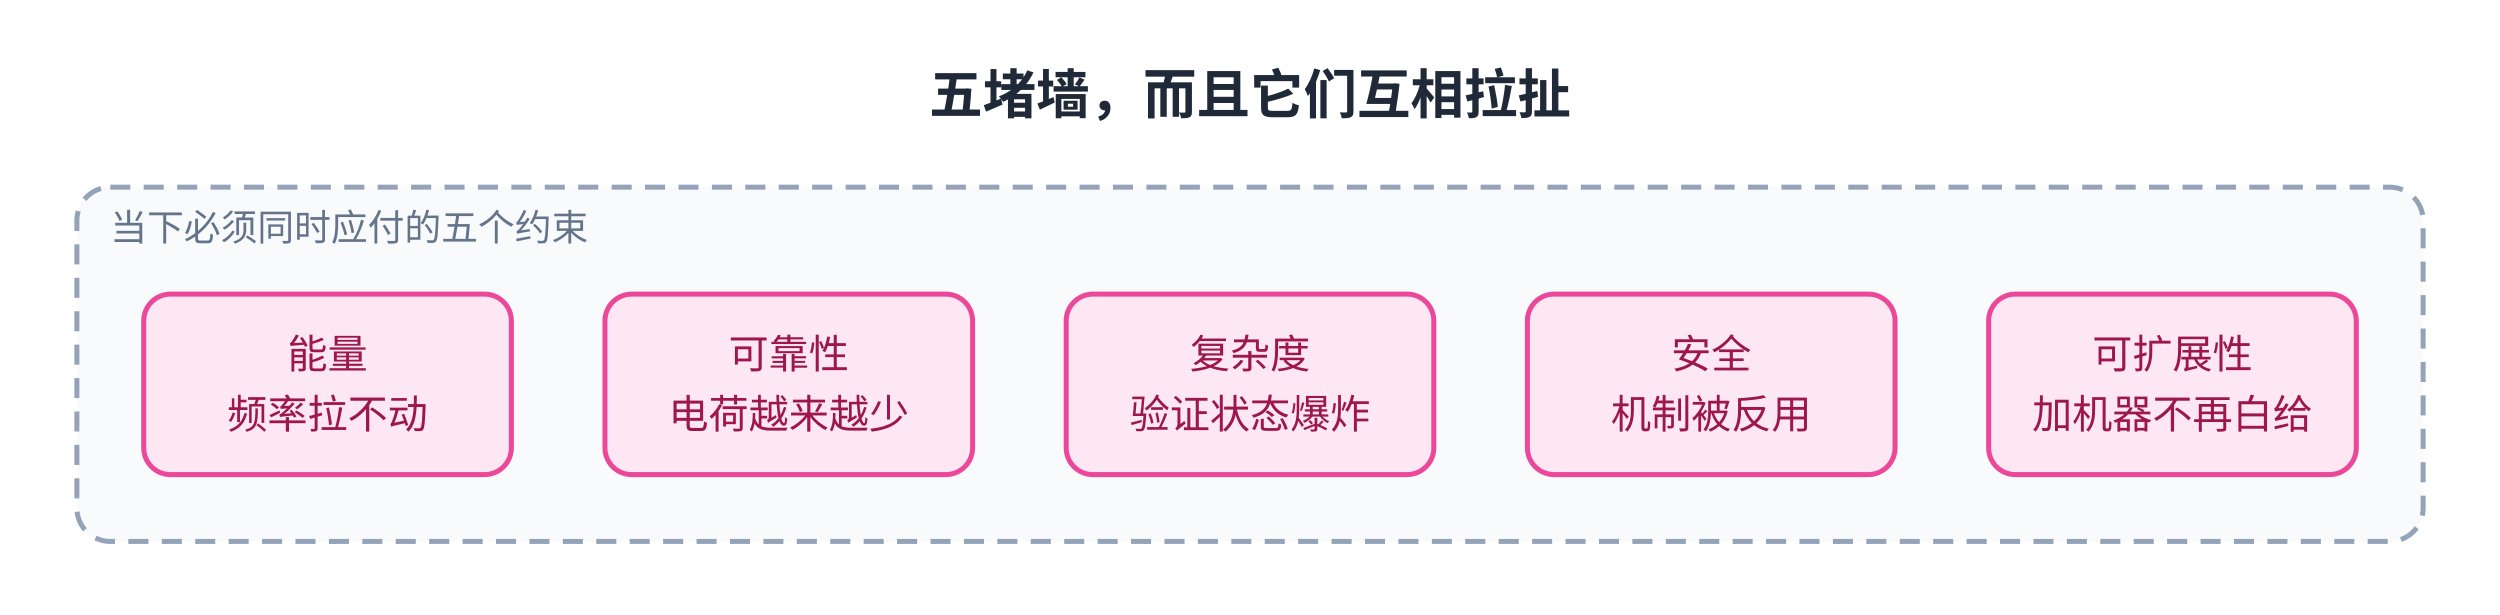
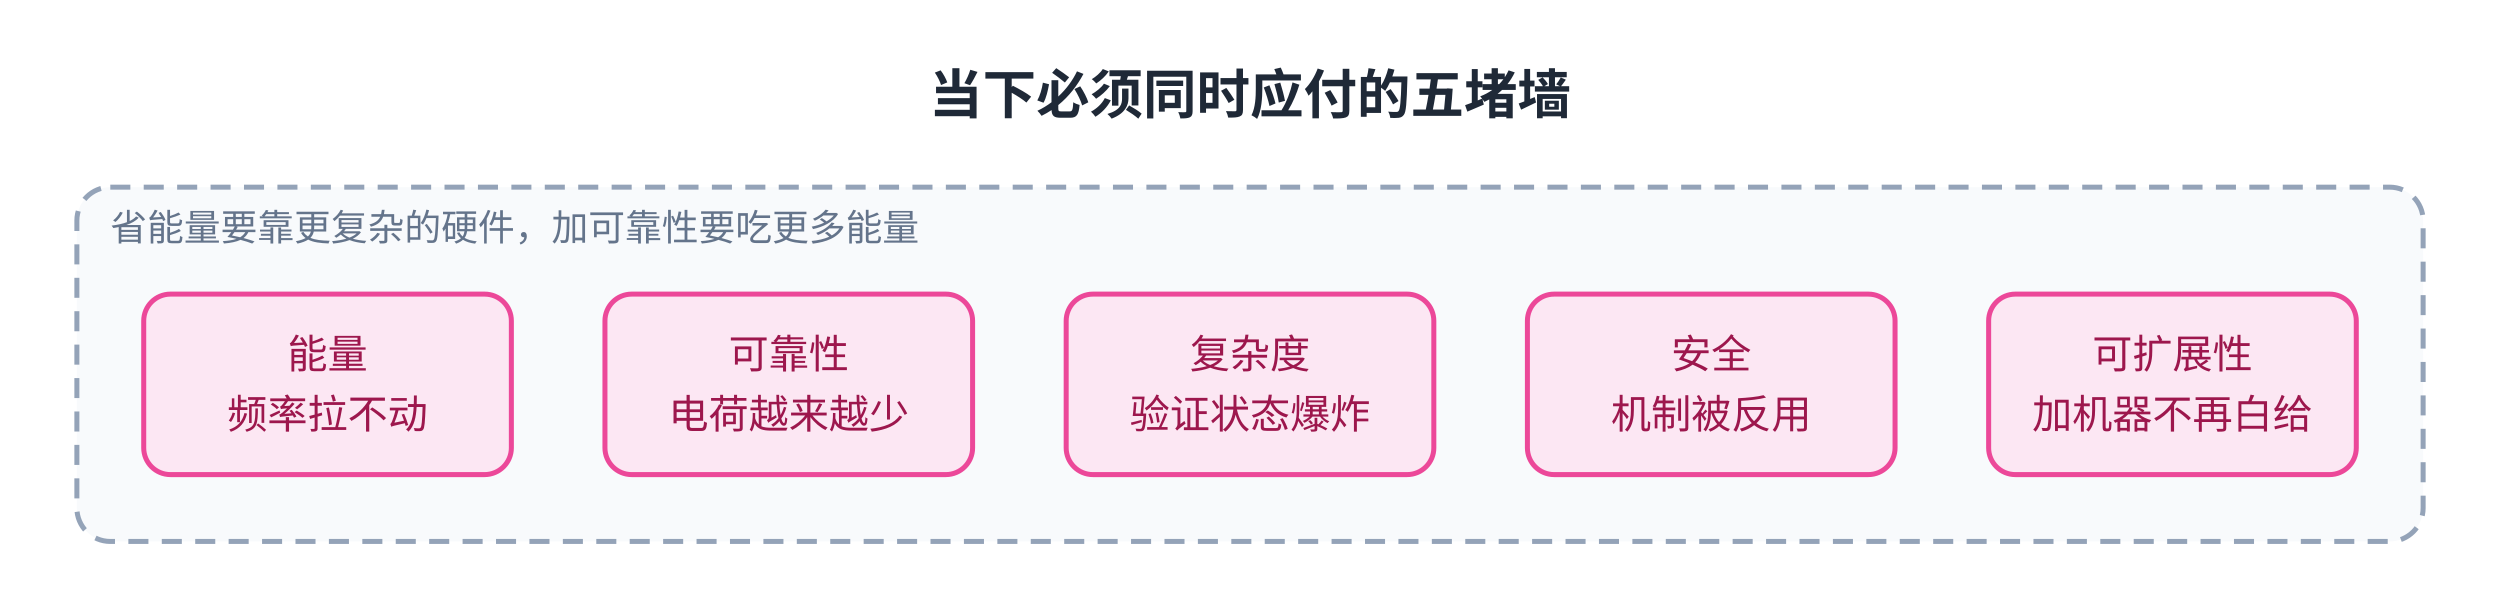
<svg xmlns="http://www.w3.org/2000/svg" viewBox="0 0 748 184" width="748" height="184" role="img" aria-labelledby="fig-l1-6-title fig-l1-6-desc">
  <defs>
    <style>
      text { font-family: 'PingFang SC', 'Microsoft YaHei', 'Noto Sans CJK SC', system-ui, sans-serif; }
    </style>
  </defs>
  <rect x="0" y="0" width="748" height="184" fill="#ffffff" />
-   <text x="374" y="34" font-size="16" font-weight="600" fill="#1f2937" text-anchor="middle">五堵墙，而且它们互相拉扯</text>
+   <text x="374" y="34" font-size="16" font-weight="600" fill="#1f2937" text-anchor="middle">当下必须同时应付的五堵墙</text>
  <rect x="23" y="56" width="702" height="106" rx="10" fill="#f8fafc" stroke="#94a3b8" stroke-width="1.5" stroke-dasharray="6,4" />
-   <text x="33" y="72" font-size="11" fill="#64748b" text-anchor="start">当下必须同时应付的五个约束</text>
+   <text x="33" y="72" font-size="11" fill="#64748b" text-anchor="start">省能量要靠更复杂的硬件，加可靠性要吃更多能量</text>
  <rect x="43" y="88" width="110" height="54" rx="8" fill="#fce7f3" stroke="#ec4899" stroke-width="1.5" />
  <text x="98" y="110.2" font-size="12" fill="#9d174d" text-anchor="middle">能量</text>
  <text x="98" y="128.2" font-size="12" fill="#9d174d" text-anchor="middle">频率拉不动</text>
  <rect x="181" y="88" width="110" height="54" rx="8" fill="#fce7f3" stroke="#ec4899" stroke-width="1.5" />
  <text x="236" y="110.2" font-size="12" fill="#9d174d" text-anchor="middle">可靠性</text>
  <text x="236" y="128.2" font-size="12" fill="#9d174d" text-anchor="middle">电荷越来越少</text>
  <rect x="319" y="88" width="110" height="54" rx="8" fill="#fce7f3" stroke="#ec4899" stroke-width="1.5" />
  <text x="374" y="110.2" font-size="12" fill="#9d174d" text-anchor="middle">复杂度</text>
  <text x="374" y="128.2" font-size="12" fill="#9d174d" text-anchor="middle">验证状态爆炸</text>
  <rect x="457" y="88" width="110" height="54" rx="8" fill="#fce7f3" stroke="#ec4899" stroke-width="1.5" />
  <text x="512" y="110.2" font-size="12" fill="#9d174d" text-anchor="middle">安全</text>
  <text x="512" y="128.2" font-size="12" fill="#9d174d" text-anchor="middle">机制被反用</text>
  <rect x="595" y="88" width="110" height="54" rx="8" fill="#fce7f3" stroke="#ec4899" stroke-width="1.5" />
  <text x="650" y="110.2" font-size="12" fill="#9d174d" text-anchor="middle">可扩展性</text>
  <text x="650" y="128.2" font-size="12" fill="#9d174d" text-anchor="middle">加机器不再白给</text>
</svg>
